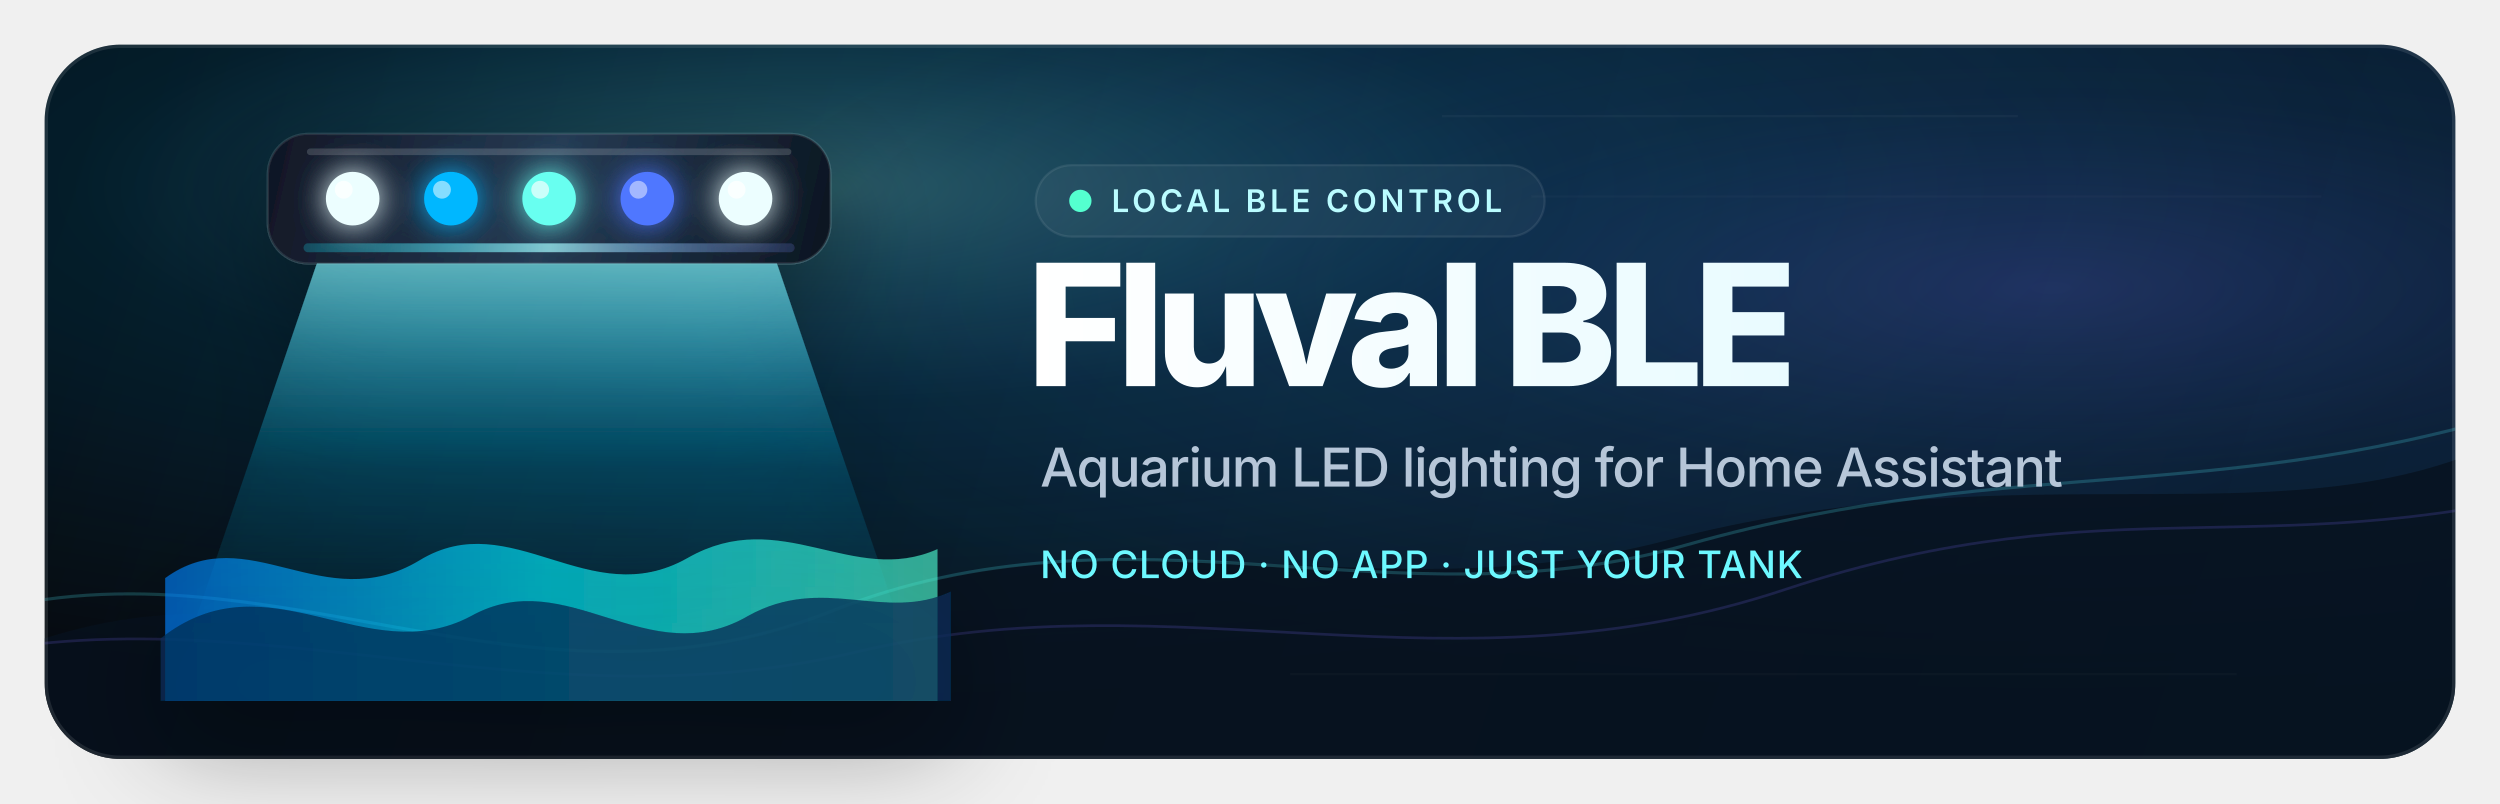
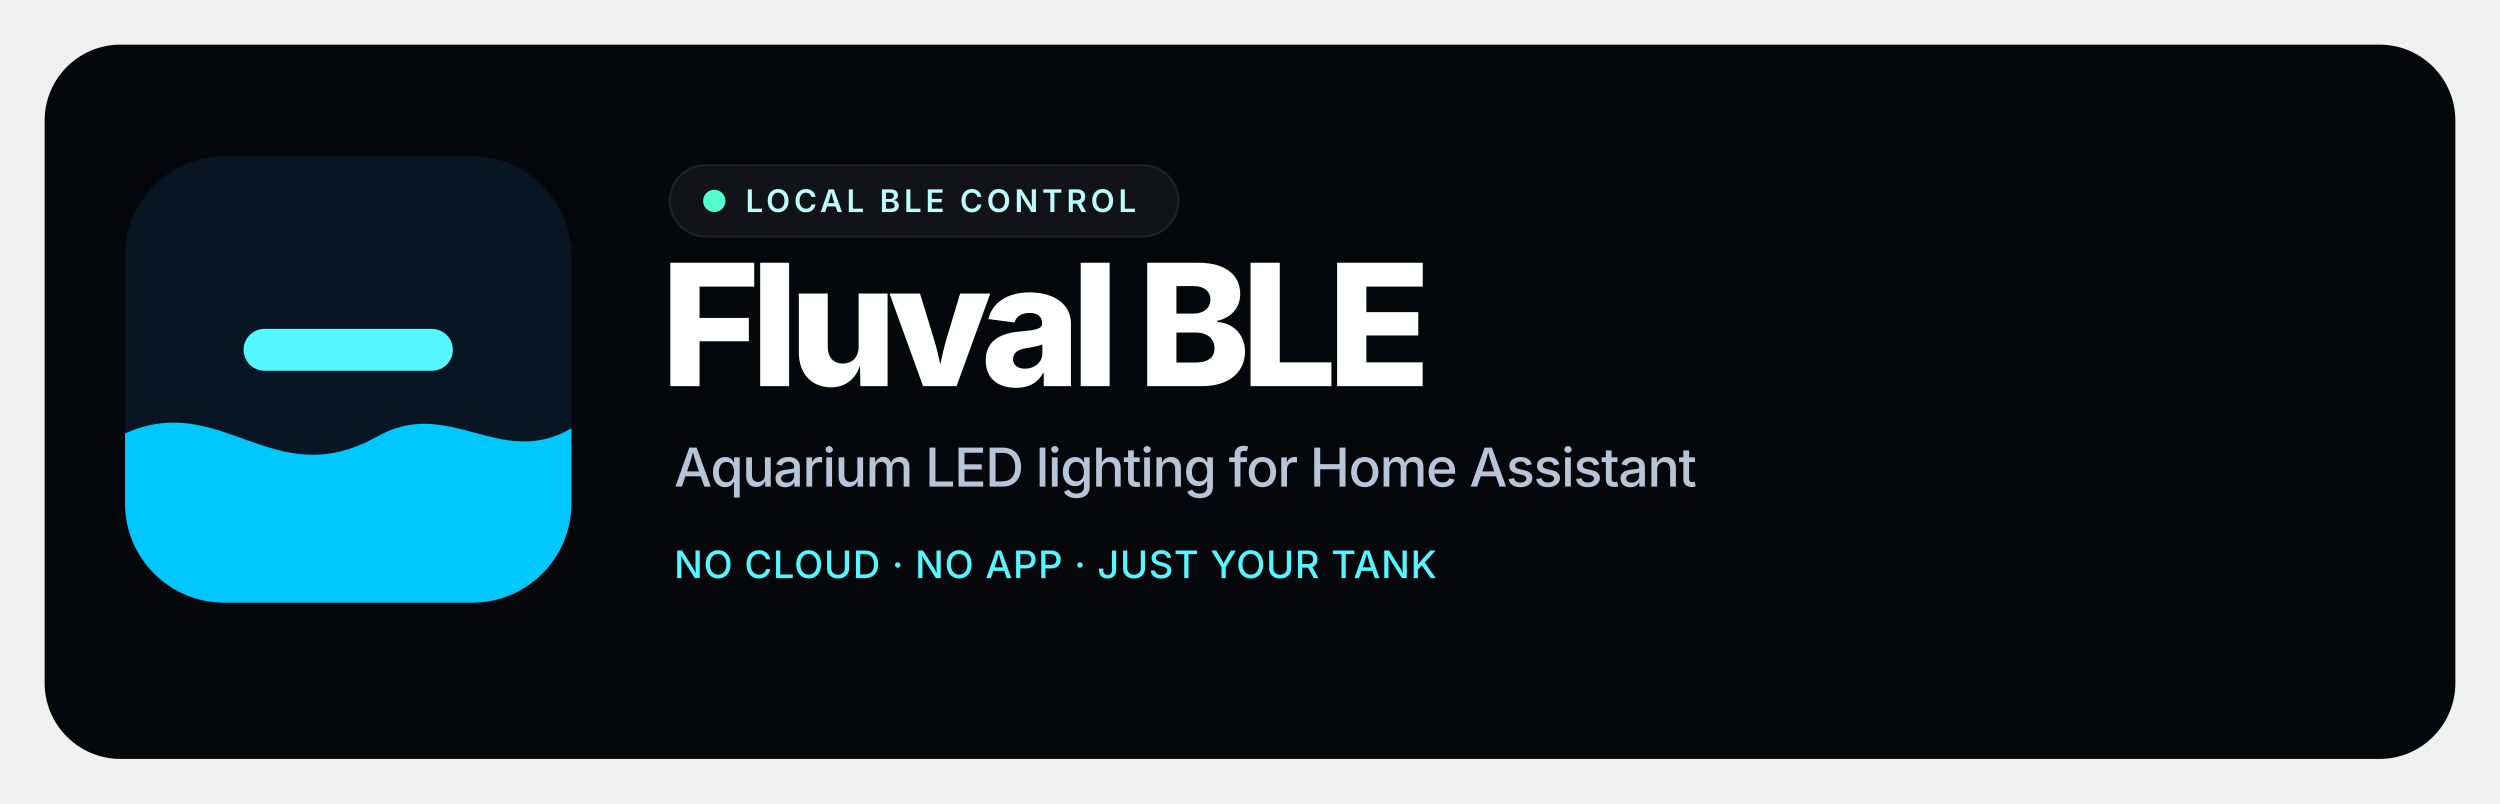
<svg xmlns="http://www.w3.org/2000/svg" viewBox="0 0 1120 360" role="img" aria-labelledby="title desc">
-   <defs>
-     <linearGradient id="bg" x1="0" y1="0" x2="1120" y2="360" gradientUnits="userSpaceOnUse">
-       <stop offset="0" stop-color="#05070b" />
-       <stop offset="0.46" stop-color="#081522" />
-       <stop offset="1" stop-color="#031b2c" />
-     </linearGradient>
-     <radialGradient id="aqua-glow" cx="32%" cy="20%" r="72%">
-       <stop offset="0" stop-color="#74f7ff" stop-opacity="0.32" />
-       <stop offset="0.42" stop-color="#00b7ff" stop-opacity="0.12" />
-       <stop offset="1" stop-color="#00b7ff" stop-opacity="0" />
-     </radialGradient>
-     <radialGradient id="violet-glow" cx="83%" cy="34%" r="58%">
-       <stop offset="0" stop-color="#7c6dff" stop-opacity="0.22" />
-       <stop offset="0.46" stop-color="#5e6ad2" stop-opacity="0.08" />
-       <stop offset="1" stop-color="#5e6ad2" stop-opacity="0" />
-     </radialGradient>
-     <linearGradient id="beam" x1="246" y1="110" x2="246" y2="292" gradientUnits="userSpaceOnUse">
-       <stop offset="0" stop-color="#8ffaff" stop-opacity="0.62" />
-       <stop offset="0.55" stop-color="#00c8ff" stop-opacity="0.16" />
-       <stop offset="1" stop-color="#00c8ff" stop-opacity="0" />
-     </linearGradient>
-     <linearGradient id="fixture" x1="126" y1="64" x2="366" y2="118" gradientUnits="userSpaceOnUse">
-       <stop offset="0" stop-color="#111827" />
-       <stop offset="0.5" stop-color="#253b54" />
-       <stop offset="1" stop-color="#0d1723" />
-     </linearGradient>
-     <linearGradient id="fixture-edge" x1="126" y1="112" x2="366" y2="112" gradientUnits="userSpaceOnUse">
-       <stop offset="0" stop-color="#00e5ff" stop-opacity="0.18" />
-       <stop offset="0.5" stop-color="#a7fbff" stop-opacity="0.72" />
-       <stop offset="1" stop-color="#5e6ad2" stop-opacity="0.18" />
-     </linearGradient>
-     <linearGradient id="wave1" x1="60" y1="260" x2="430" y2="260" gradientUnits="userSpaceOnUse">
-       <stop offset="0" stop-color="#0177ff" />
-       <stop offset="0.5" stop-color="#00f0ff" />
-       <stop offset="1" stop-color="#54ffcf" />
-     </linearGradient>
-     <linearGradient id="word" x1="462" y1="132" x2="1040" y2="132" gradientUnits="userSpaceOnUse">
-       <stop offset="0" stop-color="#ffffff" />
-       <stop offset="0.62" stop-color="#e8fbff" />
-       <stop offset="1" stop-color="#92f6ff" />
-     </linearGradient>
-     <filter id="soft-shadow" x="-20%" y="-20%" width="140%" height="160%">
-       <feDropShadow dx="0" dy="20" stdDeviation="24" flood-color="#000000" flood-opacity="0.38" />
-     </filter>
-     <filter id="cyan-glow" x="-120%" y="-120%" width="340%" height="340%">
-       <feGaussianBlur stdDeviation="7" result="blur" />
-       <feMerge>
-         <feMergeNode in="blur" />
-         <feMergeNode in="SourceGraphic" />
-       </feMerge>
-     </filter>
-     <clipPath id="card-clip">
-       <rect x="20" y="20" width="1080" height="320" rx="34" />
-     </clipPath>
-   </defs>
-   <rect x="20" y="20" width="1080" height="320" rx="34" fill="url(#bg)" />
-   <g clip-path="url(#card-clip)">
-     <rect x="20" y="20" width="1080" height="320" fill="url(#aqua-glow)" />
-     <rect x="20" y="20" width="1080" height="320" fill="url(#violet-glow)" />
-     <path d="M20 286 C144 246 230 331 363 277 C502 221 610 278 747 242 C897 203 1008 238 1100 206 L1100 340 L20 340 Z" fill="#06111d" opacity="0.78" />
-     <path d="M-40 285 C104 225 225 332 372 274 C507 220 624 282 756 244 C908 201 1002 230 1160 174" fill="none" stroke="#54f7ff" stroke-opacity="0.20" stroke-width="1.4" />
-     <path d="M-60 306 C88 252 226 330 384 292 C528 258 650 314 800 264 C948 215 1020 256 1168 214" fill="none" stroke="#7c6dff" stroke-opacity="0.18" stroke-width="1.2" />
-     <g opacity="0.42">
-       <path d="M646 52 h258" stroke="#ffffff" stroke-opacity="0.08" />
-       <path d="M686 88 h354" stroke="#ffffff" stroke-opacity="0.045" />
-       <path d="M578 302 h424" stroke="#ffffff" stroke-opacity="0.05" />
+   <rect x="20" y="20" width="1080" height="320" rx="34" fill="#05070b" />
+   <svg x="56" y="70" width="200" height="200" viewBox="0 0 512 512">
+     <defs>
+       <clipPath id="card">
+         <rect width="512" height="512" rx="114" />
+       </clipPath>
+     </defs>
+     <g clip-path="url(#card)">
+       <rect width="512" height="512" fill="#081522" />
+       <rect x="136" y="198" width="240" height="48" rx="24" fill="#54f7ff" />
+       <path d="M0 318 C110 268 170 388 288 322 C372 274 430 360 512 312 V512 H0 Z" fill="#00c8ff" />
    </g>
-   </g>
-   <rect x="20.75" y="20.75" width="1078.5" height="318.5" rx="33.25" fill="none" stroke="#ffffff" stroke-opacity="0.10" stroke-width="1.5" />
-   <g filter="url(#soft-shadow)">
-     <path d="M144 112 L346 112 L408 294 L82 294 Z" fill="url(#beam)" />
-     <rect x="120" y="60" width="252" height="58" rx="18" fill="url(#fixture)" stroke="#ffffff" stroke-opacity="0.10" />
-     <path d="M139 68 H353" stroke="#ffffff" stroke-opacity="0.16" stroke-width="3" stroke-linecap="round" />
-     <rect x="136" y="109" width="220" height="4" rx="2" fill="url(#fixture-edge)" />
-     <g filter="url(#cyan-glow)">
-       <circle cx="158" cy="89" r="12" fill="#ecfeff" />
-       <circle cx="202" cy="89" r="12" fill="#00b7ff" />
-       <circle cx="246" cy="89" r="12" fill="#67fff0" />
-       <circle cx="290" cy="89" r="12" fill="#5077ff" />
-       <circle cx="334" cy="89" r="12" fill="#ecfeff" />
-     </g>
-     <circle cx="154" cy="85" r="4" fill="#ffffff" opacity="0.75" />
-     <circle cx="198" cy="85" r="4" fill="#ffffff" opacity="0.52" />
-     <circle cx="242" cy="85" r="4" fill="#ffffff" opacity="0.65" />
-     <circle cx="286" cy="85" r="4" fill="#ffffff" opacity="0.48" />
-     <circle cx="330" cy="85" r="4" fill="#ffffff" opacity="0.75" />
-     <path d="M74 259 C111 232 145 277 188 251 C229 226 264 275 308 250 C350 226 382 263 420 246 L420 314 L74 314 Z" fill="url(#wave1)" opacity="0.62" />
-     <path d="M72 286 C120 248 164 301 211 276 C254 252 290 302 335 276 C369 257 396 279 426 265 L426 314 L72 314 Z" fill="#062f57" opacity="0.76" />
-   </g>
+   </svg>
  <g>
-     <rect x="464" y="74" width="228" height="32" rx="16" fill="#ffffff" fill-opacity="0.045" stroke="#ffffff" stroke-opacity="0.08" />
-     <circle cx="484" cy="90" r="5" fill="#54ffcf" />
-     <text x="498" y="95" font-family="Inter, -apple-system, BlinkMacSystemFont, 'Segoe UI', sans-serif" font-size="14" font-weight="600" letter-spacing="1.7" fill="#bafcff">LOCAL BLE CONTROL</text>
-     <text x="460" y="173" font-family="Inter, -apple-system, BlinkMacSystemFont, 'Segoe UI', sans-serif" font-size="76" font-weight="800" letter-spacing="-4.2" fill="url(#word)">Fluval BLE</text>
-     <text x="466" y="218" font-family="Inter, -apple-system, BlinkMacSystemFont, 'Segoe UI', sans-serif" font-size="24" font-weight="500" letter-spacing="-0.55" fill="#b6c6d8">Aquarium LED lighting for Home Assistant</text>
-     <text x="466" y="259" font-family="Inter, -apple-system, BlinkMacSystemFont, 'Segoe UI', sans-serif" font-size="17" font-weight="500" letter-spacing="0.35" fill="#6df8ff">NO CLOUD · NO APP · JUST YOUR TANK</text>
+     <rect x="300" y="74" width="228" height="32" rx="16" fill="#ffffff" fill-opacity="0.05" stroke="#ffffff" stroke-opacity="0.08" />
+     <circle cx="320" cy="90" r="5" fill="#54ffcf" />
+     <text x="334" y="95" font-family="Inter" font-size="14" font-weight="600" letter-spacing="1.7" fill="#bafcff">LOCAL BLE CONTROL</text>
+     <text x="296" y="173" font-family="Inter" font-size="76" font-weight="800" letter-spacing="-4.2" fill="#ffffff">Fluval BLE</text>
+     <text x="302" y="218" font-family="Inter" font-size="24" font-weight="500" letter-spacing="-0.55" fill="#b6c6d8">Aquarium LED lighting for Home Assistant</text>
+     <text x="302" y="259" font-family="Inter" font-size="17" font-weight="500" letter-spacing="0.35" fill="#54f7ff">NO CLOUD · NO APP · JUST YOUR TANK</text>
  </g>
</svg>
